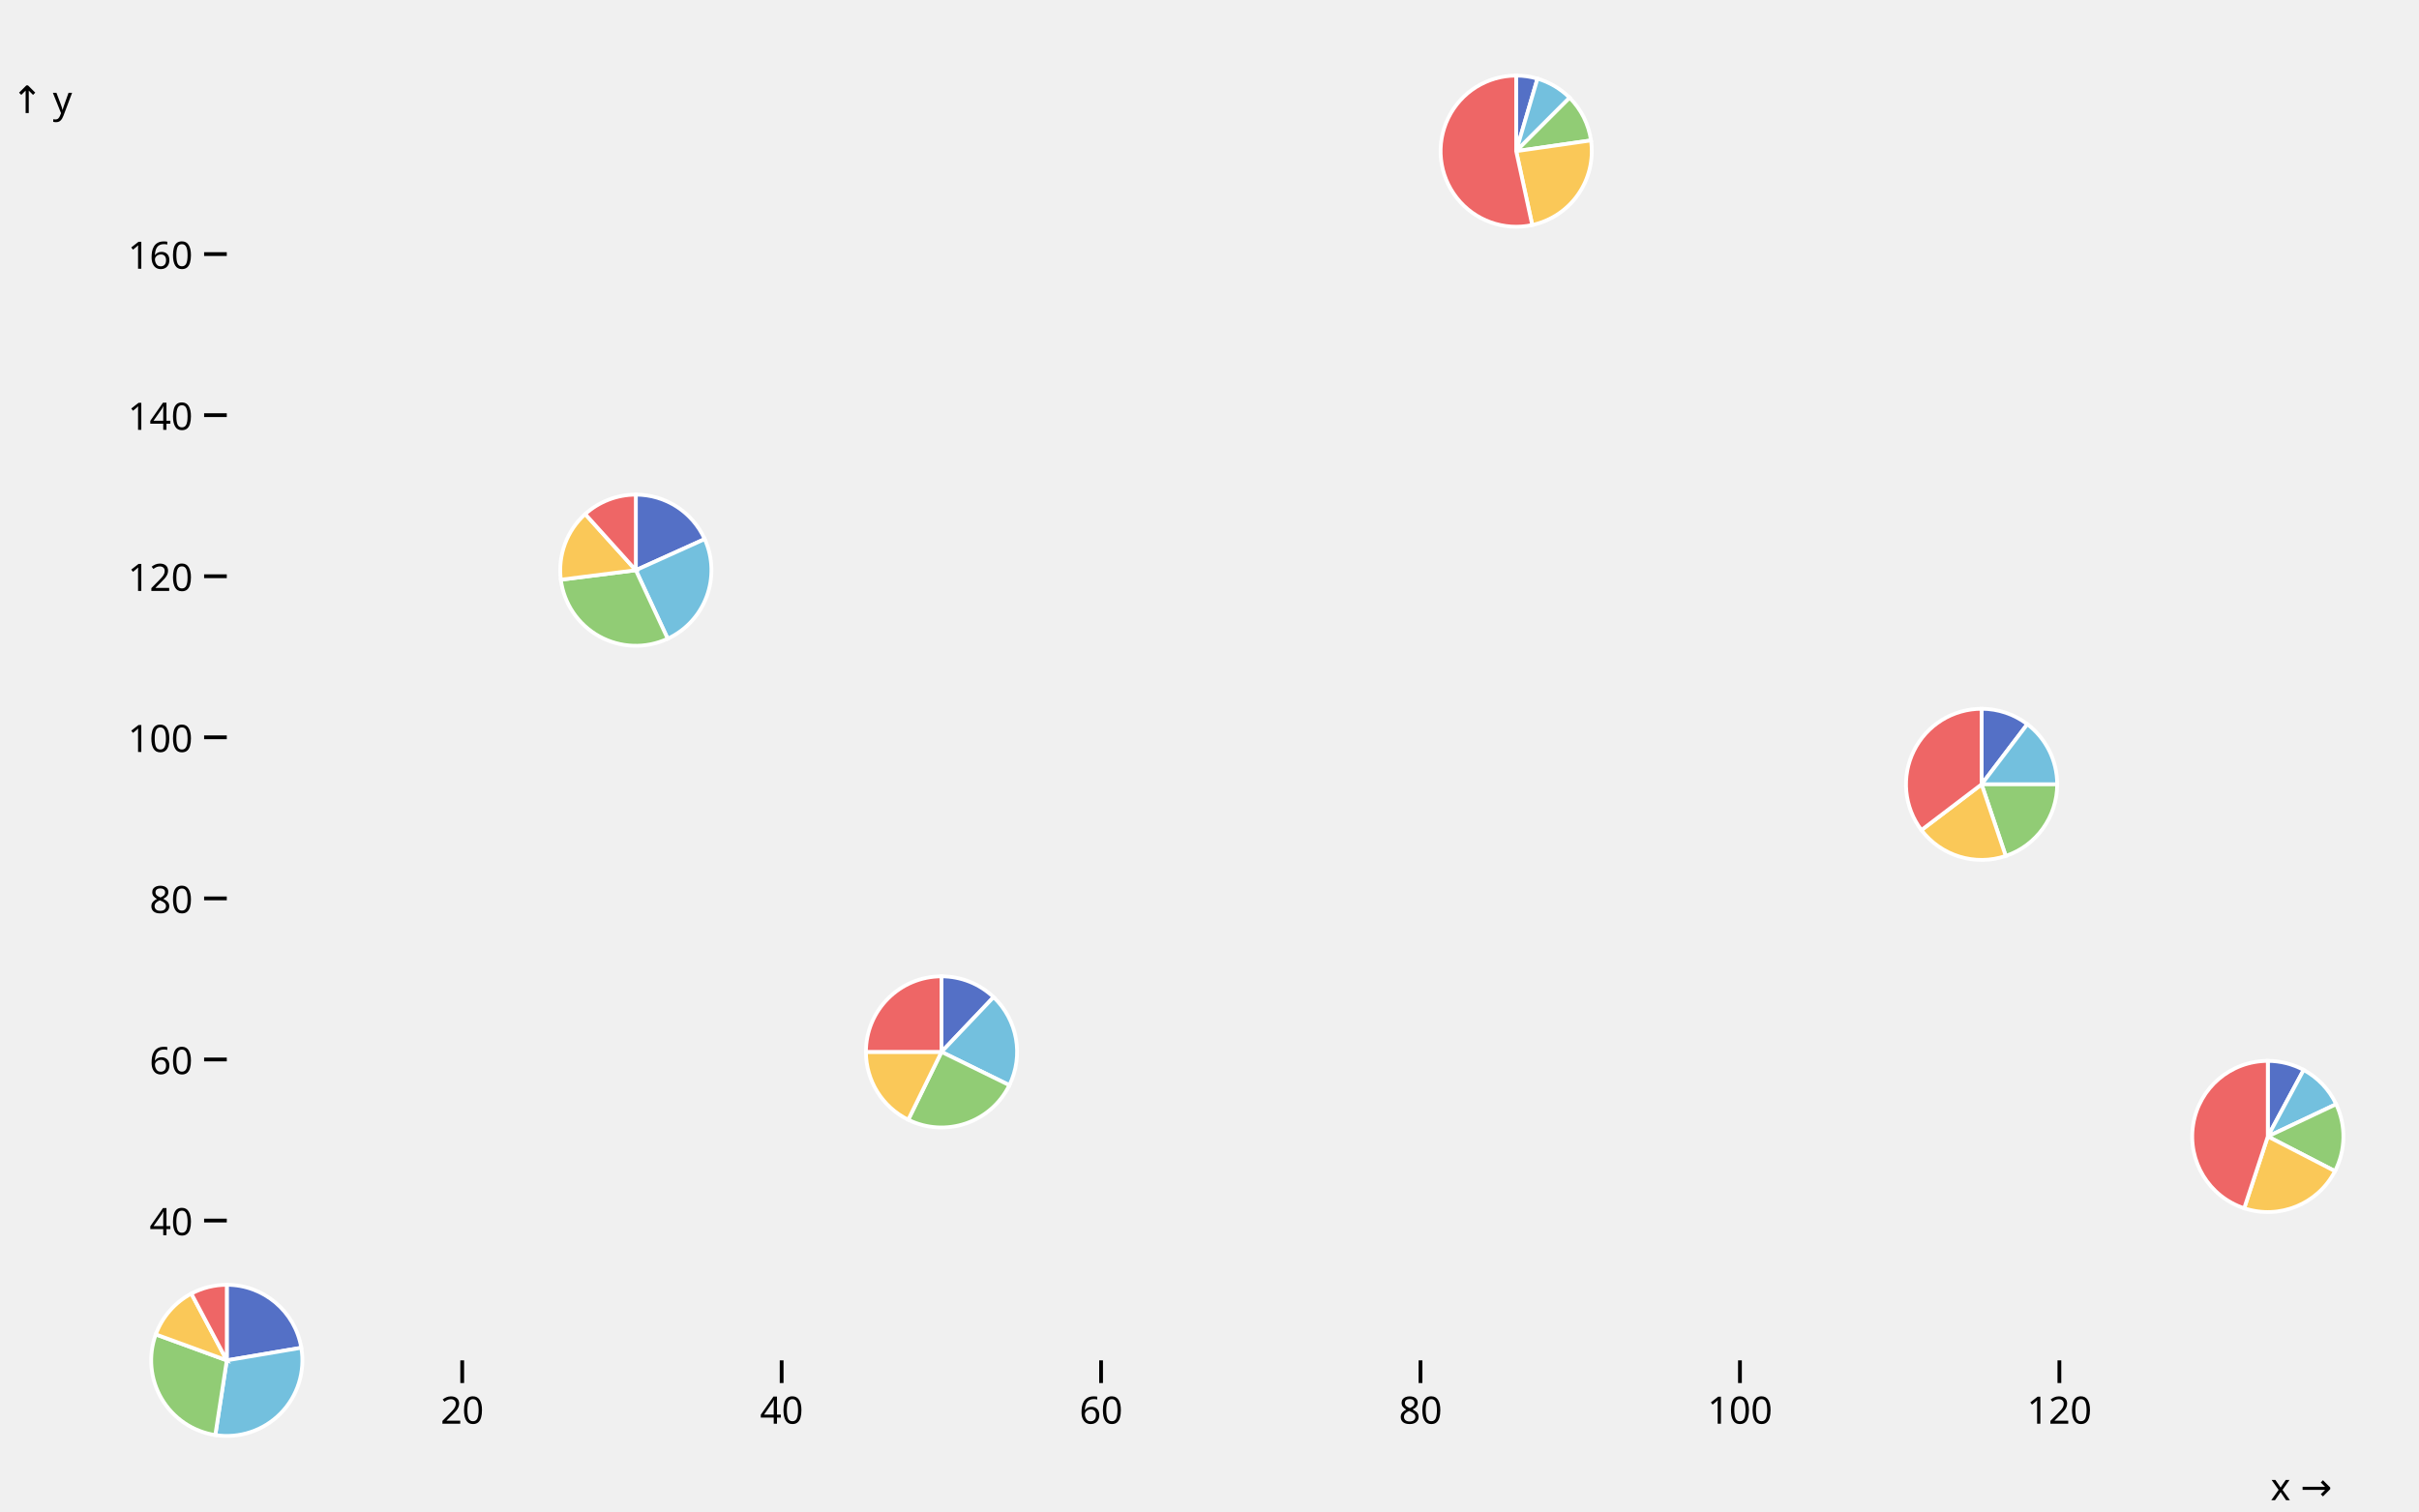
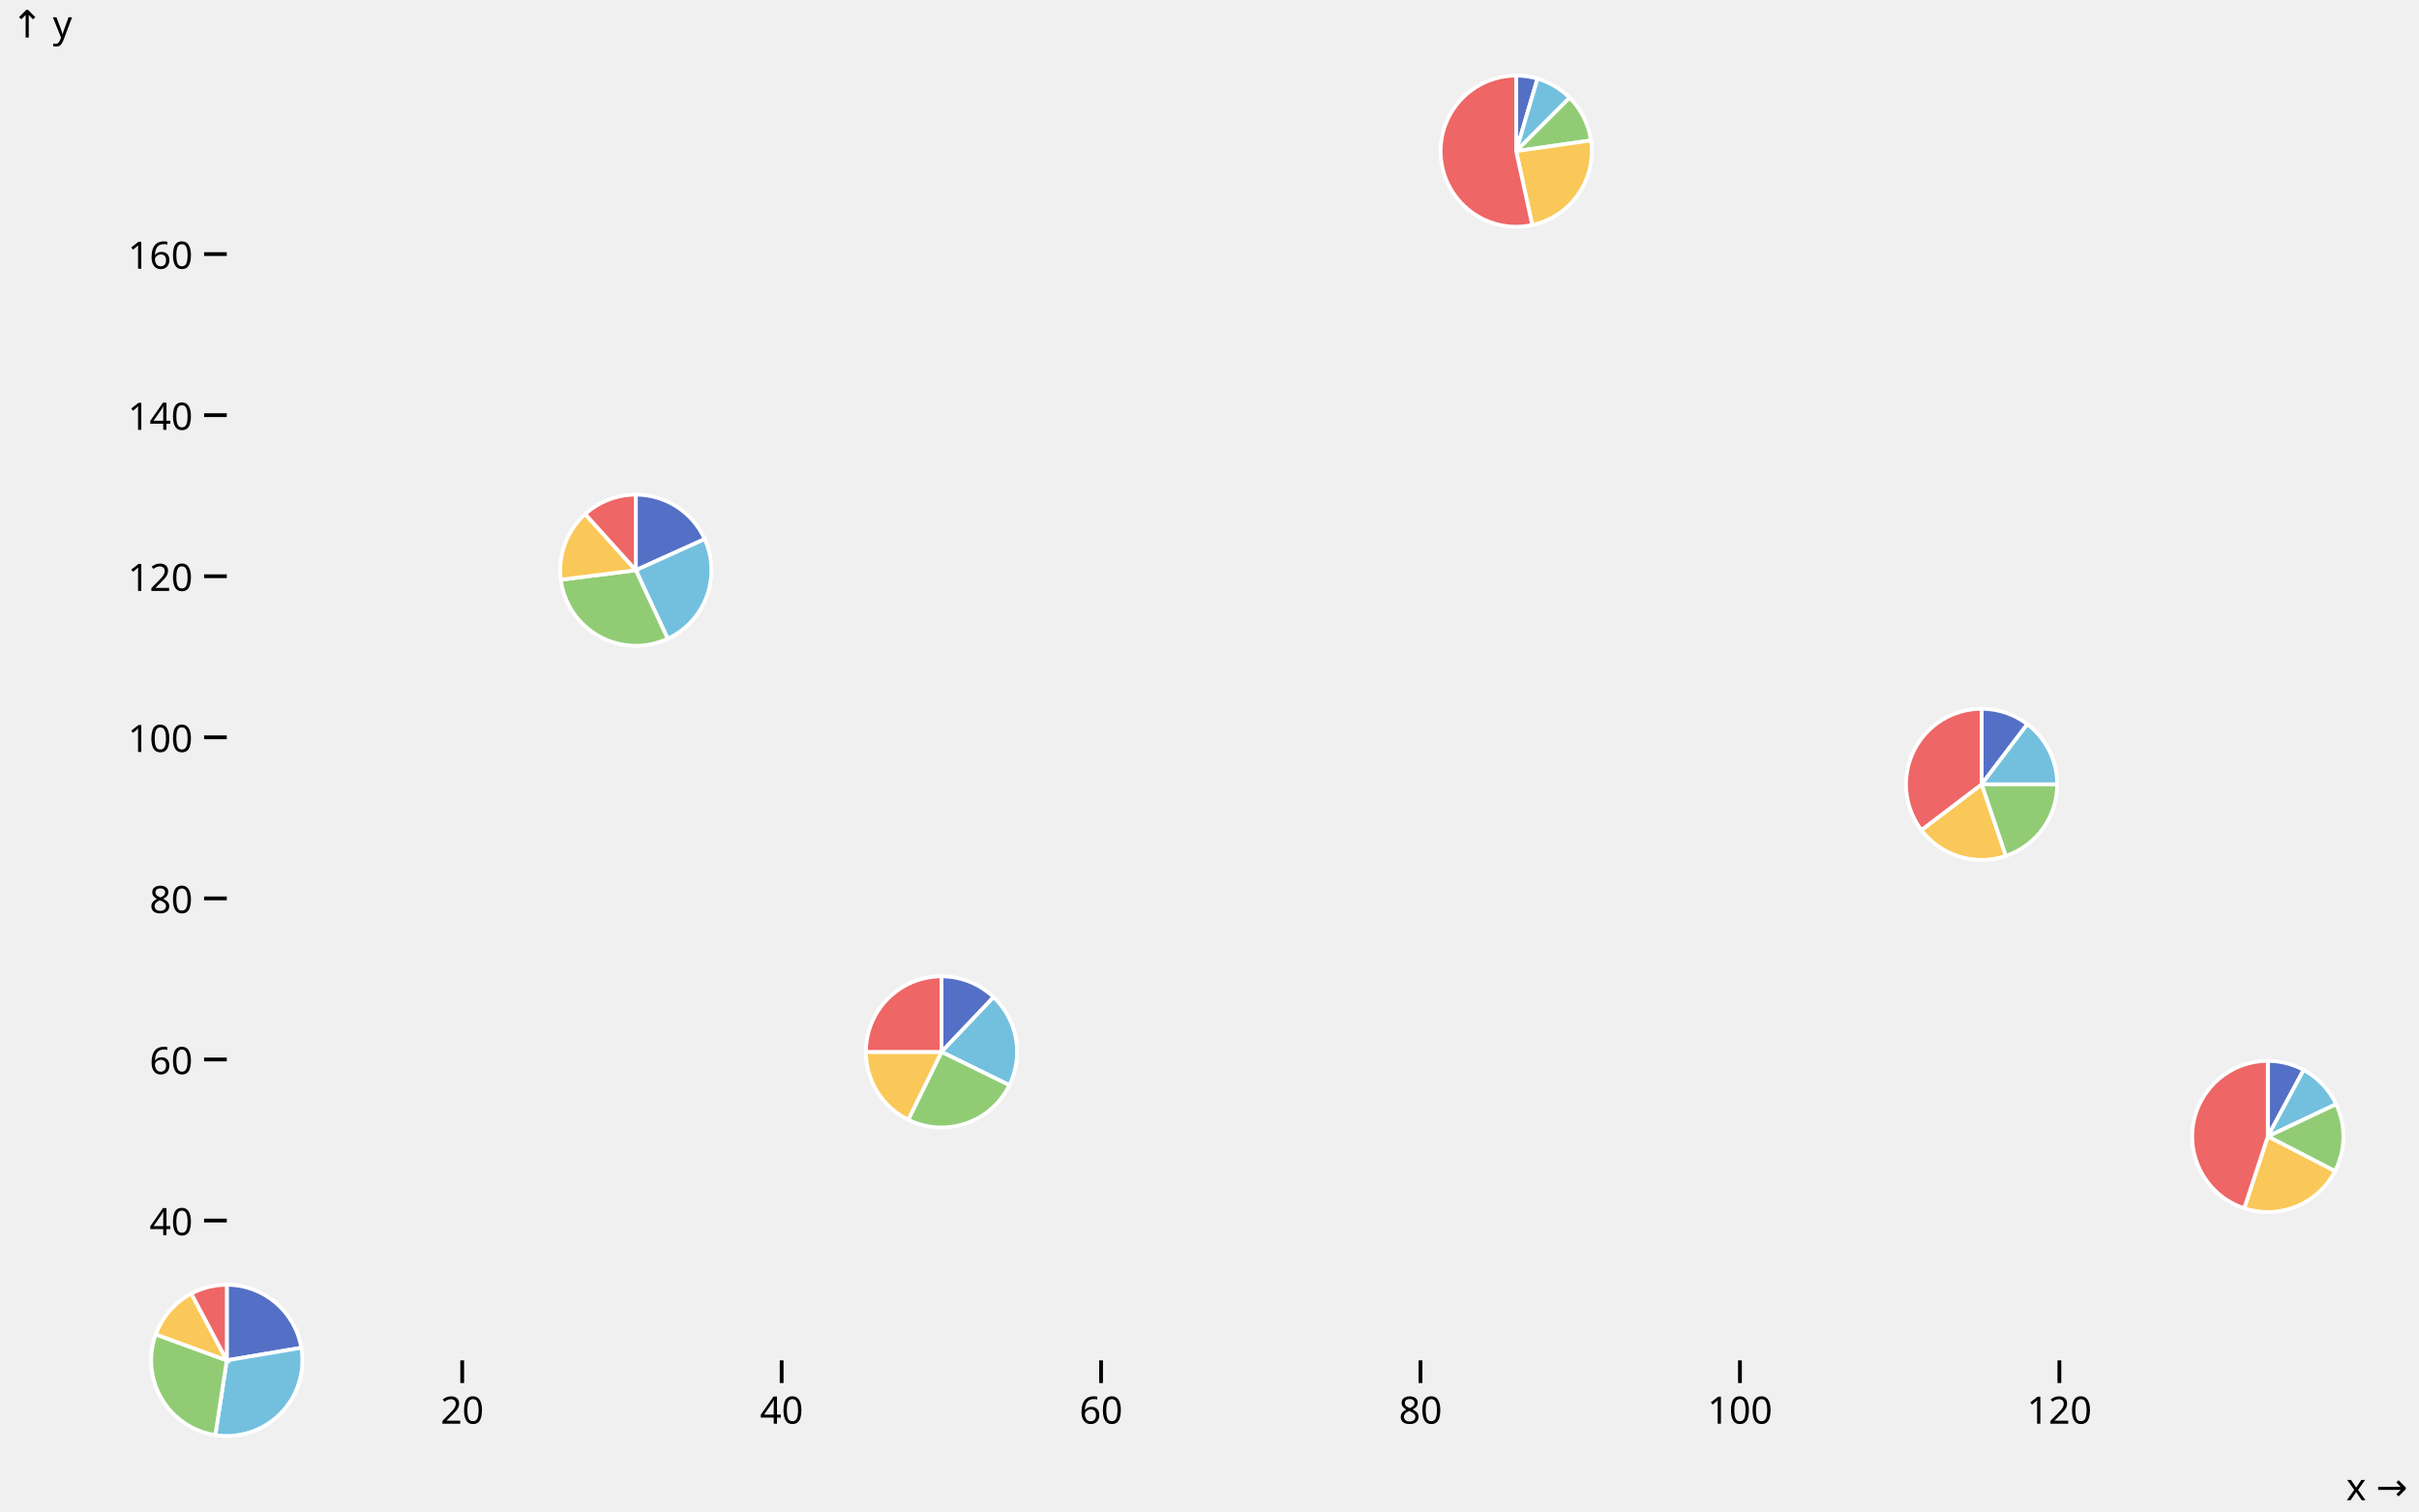
<svg xmlns="http://www.w3.org/2000/svg" width="640" height="400" viewBox="0 0 640 400">
  <line x1="122.287" y1="360" x2="122.287" y2="366" stroke="currentColor" stroke-width="1" />
  <line x1="206.8" y1="360" x2="206.8" y2="366" stroke="currentColor" stroke-width="1" />
  <line x1="291.314" y1="360" x2="291.314" y2="366" stroke="currentColor" stroke-width="1" />
  <line x1="375.828" y1="360" x2="375.828" y2="366" stroke="currentColor" stroke-width="1" />
  <line x1="460.341" y1="360" x2="460.341" y2="366" stroke="currentColor" stroke-width="1" />
  <line x1="544.855" y1="360" x2="544.855" y2="366" stroke="currentColor" stroke-width="1" />
  <text x="122.287" y="369" font-family="system-ui, sans-serif" font-size="10" text-anchor="middle" dominant-baseline="text-before-edge" fill="currentColor">20</text>
  <text x="206.8" y="369" font-family="system-ui, sans-serif" font-size="10" text-anchor="middle" dominant-baseline="text-before-edge" fill="currentColor">40</text>
  <text x="291.314" y="369" font-family="system-ui, sans-serif" font-size="10" text-anchor="middle" dominant-baseline="text-before-edge" fill="currentColor">60</text>
  <text x="375.828" y="369" font-family="system-ui, sans-serif" font-size="10" text-anchor="middle" dominant-baseline="text-before-edge" fill="currentColor">80</text>
  <text x="460.341" y="369" font-family="system-ui, sans-serif" font-size="10" text-anchor="middle" dominant-baseline="text-before-edge" fill="currentColor">100</text>
  <text x="544.855" y="369" font-family="system-ui, sans-serif" font-size="10" text-anchor="middle" dominant-baseline="text-before-edge" fill="currentColor">120</text>
-   <text x="617" y="397" font-family="system-ui, sans-serif" font-size="10" text-anchor="end" fill="currentColor">x →</text>
+   <text x="637" y="397" font-family="system-ui, sans-serif" font-size="10" text-anchor="end" fill="currentColor">x →</text>
  <line x1="60" y1="323" x2="54" y2="323" stroke="currentColor" stroke-width="1" />
  <line x1="60" y1="280.373" x2="54" y2="280.373" stroke="currentColor" stroke-width="1" />
  <line x1="60" y1="237.746" x2="54" y2="237.746" stroke="currentColor" stroke-width="1" />
  <line x1="60" y1="195.119" x2="54" y2="195.119" stroke="currentColor" stroke-width="1" />
  <line x1="60" y1="152.492" x2="54" y2="152.492" stroke="currentColor" stroke-width="1" />
  <line x1="60" y1="109.865" x2="54" y2="109.865" stroke="currentColor" stroke-width="1" />
  <line x1="60" y1="67.239" x2="54" y2="67.239" stroke="currentColor" stroke-width="1" />
  <text x="51" y="323" font-family="system-ui, sans-serif" font-size="10" text-anchor="end" dominant-baseline="central" fill="currentColor">40</text>
  <text x="51" y="280.373" font-family="system-ui, sans-serif" font-size="10" text-anchor="end" dominant-baseline="central" fill="currentColor">60</text>
  <text x="51" y="237.746" font-family="system-ui, sans-serif" font-size="10" text-anchor="end" dominant-baseline="central" fill="currentColor">80</text>
  <text x="51" y="195.119" font-family="system-ui, sans-serif" font-size="10" text-anchor="end" dominant-baseline="central" fill="currentColor">100</text>
  <text x="51" y="152.492" font-family="system-ui, sans-serif" font-size="10" text-anchor="end" dominant-baseline="central" fill="currentColor">120</text>
  <text x="51" y="109.865" font-family="system-ui, sans-serif" font-size="10" text-anchor="end" dominant-baseline="central" fill="currentColor">140</text>
  <text x="51" y="67.239" font-family="system-ui, sans-serif" font-size="10" text-anchor="end" dominant-baseline="central" fill="currentColor">160</text>
-   <text x="3" y="23" font-family="system-ui, sans-serif" font-size="10" text-anchor="start" dominant-baseline="text-before-edge" fill="currentColor">↑ y</text>
+   <text x="3" y="3" font-family="system-ui, sans-serif" font-size="10" text-anchor="start" dominant-baseline="text-before-edge" fill="currentColor">↑ y</text>
  <g transform="translate(60,360)">
    <path d="M19.719,-3.339A20,20,0,0,0,0,-20L0,0Z" fill="#5470c6" stroke="white" />
    <path d="M-3.038,19.768A20,20,0,0,0,19.719,-3.339L0,0Z" fill="#73c0de" stroke="white" />
    <path d="M-18.782,-6.872A20,20,0,0,0,-3.038,19.768L0,0Z" fill="#91cc75" stroke="white" />
    <path d="M-9.377,-17.665A20,20,0,0,0,-18.782,-6.872L0,0Z" fill="#fac858" stroke="white" />
    <path d="M0,-20A20,20,0,0,0,-9.377,-17.665L0,0Z" fill="#ee6666" stroke="white" />
  </g>
  <g transform="translate(168.2197,150.8938)">
    <path d="M18.227,-8.232A20,20,0,0,0,0,-20L0,0Z" fill="#5470c6" stroke="white" />
    <path d="M8.441,18.132A20,20,0,0,0,18.227,-8.232L0,0Z" fill="#73c0de" stroke="white" />
    <path d="M-19.841,2.516A20,20,0,0,0,8.441,18.132L0,0Z" fill="#91cc75" stroke="white" />
    <path d="M-13.394,-14.853A20,20,0,0,0,-19.841,2.516L0,0Z" fill="#fac858" stroke="white" />
    <path d="M0,-20A20,20,0,0,0,-13.394,-14.853L0,0Z" fill="#ee6666" stroke="white" />
  </g>
  <g transform="translate(249.0993,278.3695)">
    <path d="M13.779,-14.496A20,20,0,0,0,0,-20L0,0Z" fill="#5470c6" stroke="white" />
    <path d="M17.956,8.808A20,20,0,0,0,13.779,-14.496L0,0Z" fill="#73c0de" stroke="white" />
    <path d="M-8.808,17.956A20,20,0,0,0,17.956,8.808L0,0Z" fill="#91cc75" stroke="white" />
    <path d="M-20,0A20,20,0,0,0,-8.808,17.956L0,0Z" fill="#fac858" stroke="white" />
    <path d="M0,-20A20,20,0,0,0,-20,0L0,0Z" fill="#ee6666" stroke="white" />
  </g>
  <g transform="translate(524.2758,207.5663)">
    <path d="M12.103,-15.922A20,20,0,0,0,0,-20L0,0Z" fill="#5470c6" stroke="white" />
    <path d="M20,0A20,20,0,0,0,12.103,-15.922L0,0Z" fill="#73c0de" stroke="white" />
    <path d="M6.386,18.953A20,20,0,0,0,20,0L0,0Z" fill="#91cc75" stroke="white" />
    <path d="M-15.922,12.103A20,20,0,0,0,6.386,18.953L0,0Z" fill="#fac858" stroke="white" />
    <path d="M0,-20A20,20,0,0,0,-15.922,12.103L0,0Z" fill="#ee6666" stroke="white" />
  </g>
  <g transform="translate(600,300.7486)">
    <path d="M9.486,-17.607A20,20,0,0,0,0,-20L0,0Z" fill="#5470c6" stroke="white" />
    <path d="M18.084,-8.541A20,20,0,0,0,9.486,-17.607L0,0Z" fill="#73c0de" stroke="white" />
    <path d="M17.772,9.174A20,20,0,0,0,18.084,-8.541L0,0Z" fill="#91cc75" stroke="white" />
    <path d="M-6.247,18.999A20,20,0,0,0,17.772,9.174L0,0Z" fill="#fac858" stroke="white" />
    <path d="M0,-20A20,20,0,0,0,-6.247,18.999L0,0Z" fill="#ee6666" stroke="white" />
  </g>
  <g transform="translate(401.1394,40)">
    <path d="M5.635,-19.19A20,20,0,0,0,0,-20L0,0Z" fill="#5470c6" stroke="white" />
    <path d="M14.142,-14.142A20,20,0,0,0,5.635,-19.19L0,0Z" fill="#73c0de" stroke="white" />
    <path d="M19.796,-2.846A20,20,0,0,0,14.142,-14.142L0,0Z" fill="#91cc75" stroke="white" />
    <path d="M4.251,19.543A20,20,0,0,0,19.796,-2.846L0,0Z" fill="#fac858" stroke="white" />
    <path d="M0,-20A20,20,0,1,0,4.251,19.543L0,0Z" fill="#ee6666" stroke="white" />
  </g>
</svg>
